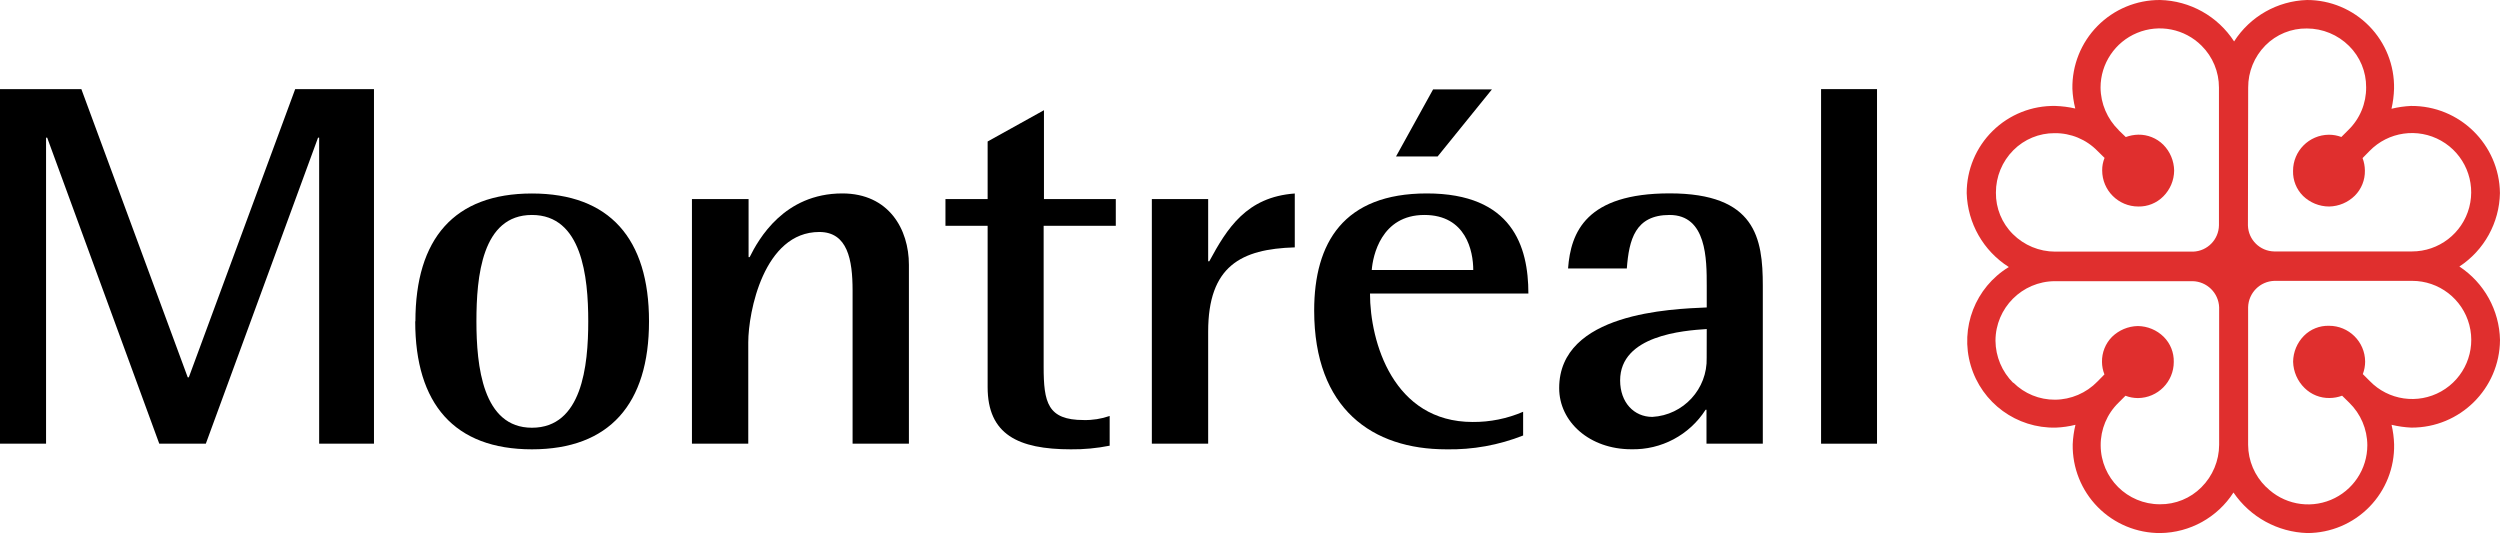
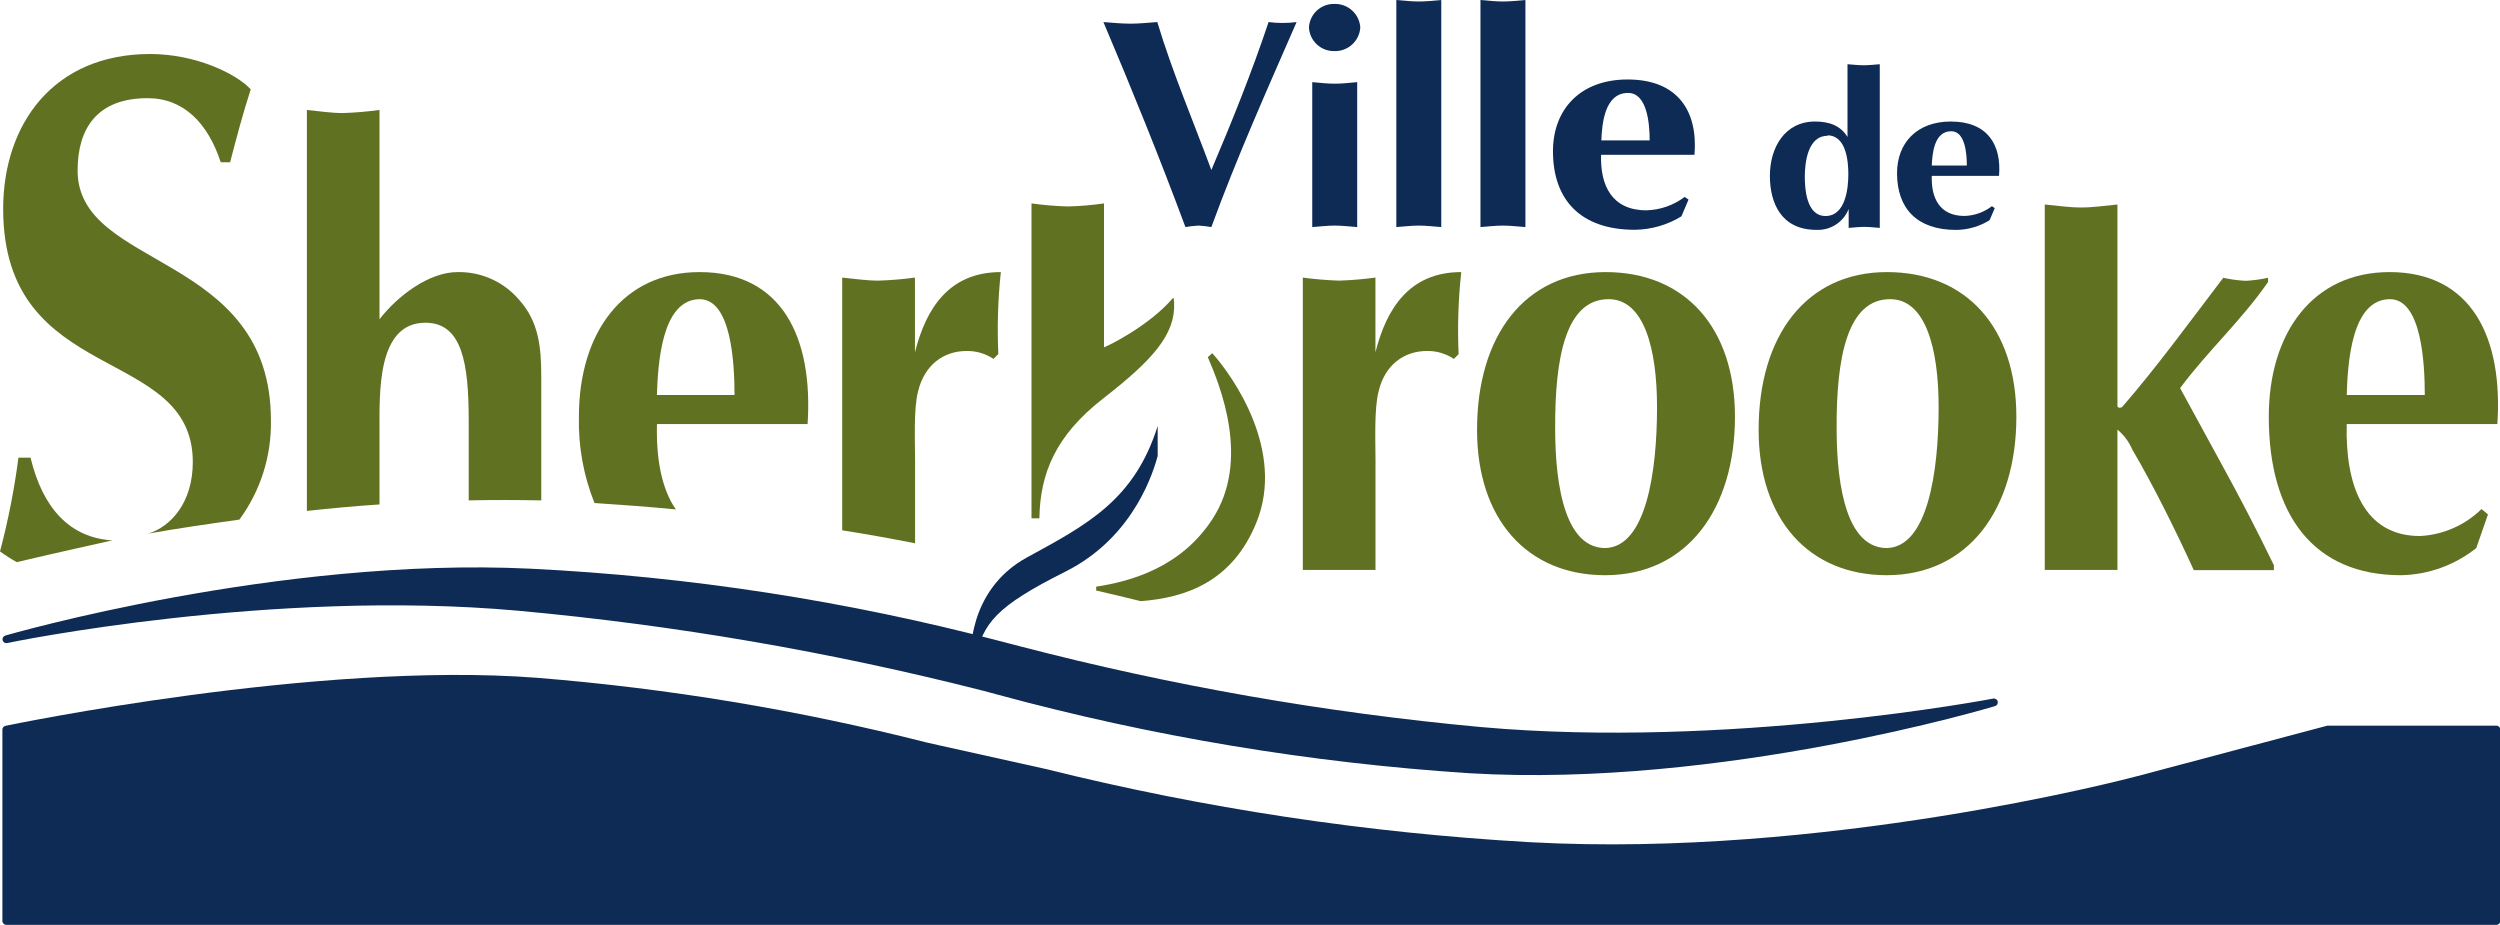
- <svg xmlns="http://www.w3.org/2000/svg" id="Layer_1" data-name="Layer 1" viewBox="0 0 399.49 85.17">
-   <g id="g12564">
-     <g id="g12694">
-       <path id="path12696" d="M0,14.24H13L30,60.3h.17l17-46.06H59.76V70.9H51V22h-.18L32.89,70.9H25.45L7.54,22H7.36V70.9H0Z" />
+ <svg xmlns="http://www.w3.org/2000/svg" id="Layer_1" data-name="Layer 1" viewBox="0 0 386.55 143.01">
+   <g id="logo">
+     <g id="ville_de" data-name="ville de">
+       <path id="v_ville" data-name="v ville" d="M185.29,34.88a16.14,16.14,0,0,0-2,.23c-4-10.77-8.23-21.2-12.68-31.7,1.38.1,2.8.25,4.17.25s2.79-.15,4.16-.25c2.31,7.68,5.52,15.21,8.36,22.88,3.22-7.57,6.28-15.2,8.85-22.88a15.67,15.67,0,0,0,2.16.14,15.71,15.71,0,0,0,2.17-.14c-4.58,10.5-9.21,20.85-13.18,31.7a16.68,16.68,0,0,0-2-.23" fill="#0e2b55" />
+       <path id="i_ville" data-name="i ville" d="M206.33.61a3.89,3.89,0,0,1,4,3.64,3.9,3.9,0,0,1-4,3.65,3.85,3.85,0,0,1-3.94-3.65A3.84,3.84,0,0,1,206.33.61M202.9,12.7c1.16.1,2.32.24,3.48.24s2.31-.14,3.47-.24V35.11c-1.16-.08-2.32-.23-3.47-.23s-2.32.15-3.48.23Z" fill="#0e2b55" />
+       <path id="l1_ville" data-name="l1 ville" d="M222.85,35.11c-1.16-.08-2.32-.23-3.46-.23s-2.33.15-3.49.23V0c1.16.1,2.32.23,3.49.23s2.3-.13,3.46-.23V35.11" fill="#0e2b55" />
+       <path id="l2_ville" data-name="l2 ville" d="M235.86,35.11c-1.17-.08-2.32-.23-3.48-.23s-2.31.15-3.47.23V0c1.16.1,2.31.23,3.47.23S234.69.1,235.86,0V35.11" fill="#0e2b55" />
+       <path id="e_ville" data-name="e ville" d="M262,23.94c.55-6.61-2.44-11.65-10.35-11.65-7.31,0-11.53,4.62-11.53,11.09,0,7.52,4.27,12.15,12.66,12.15a14.12,14.12,0,0,0,7.2-2.08l1.1-2.59-.6-.41a10.27,10.27,0,0,1-5.92,2.07c-5.32,0-7.15-3.83-7-8.58H262M247.6,21.71c.1-2.45.46-7.34,4.13-7.34,3,0,3.34,4.89,3.34,7.34Z" fill="#0e2b55" />
+       <path id="d_de" data-name="d de" d="M290.66,9.93c-.83.06-1.67.16-2.5.16s-1.67-.1-2.5-.16V21.18c-1.05-1.73-2.78-2.39-5-2.39-4.8,0-7,4.16-7,8.39s1.77,8.36,7.18,8.36a5.1,5.1,0,0,0,5-3.23v2.93c.8-.06,1.58-.16,2.42-.16s1.58.1,2.39.16V9.93m-8.09,11c2.9,0,3.23,4,3.23,6,0,2.11-.4,6.47-3.53,6.47-2.95,0-3.2-4.17-3.2-6.11S279.44,21,282.57,21Z" fill="#0e2b55" />
+       <path id="e_de" data-name="e de" d="M309.09,27.18c.4-4.76-1.75-8.39-7.45-8.39-5.27,0-8.32,3.32-8.32,8,0,5.43,3.08,8.76,9.12,8.76a10,10,0,0,0,5.19-1.5l.8-1.87-.44-.3a7.33,7.33,0,0,1-4.23,1.51c-3.87,0-5.18-2.78-5.07-6.2h10.4m-10.4-1.6c.08-1.76.34-5.3,3-5.3,2.19,0,2.42,3.54,2.42,5.3Z" fill="#0e2b55" />
    </g>
-     <g id="g12698">
-       <path id="path12700" d="M85,68.35c8,0,9-9.86,9-17s-1-17-9-17-8.87,9.86-8.87,17,1,17,8.87,17m-18.62-17c0-13.21,6.2-20.43,18.62-20.43s18.71,7.22,18.71,20.43S97.38,71.8,85,71.8,66.35,64.57,66.35,51.35" />
+     <g id="sherbrooke">
+       <path id="s1" d="M17.37,83.55c-6.51-.39-10.74-4.88-12.65-12.79H2.85A113.28,113.28,0,0,1,0,85.26a25.26,25.26,0,0,0,2.59,1.66c4.13-1,14.78-3.37,14.78-3.37" fill="#617122" />
+       <path id="s2" d="M29.81,71.45c0,6.25-3.4,10-6.91,11.06,4.76-.84,8.72-1.41,14.12-2.17A25.16,25.16,0,0,0,41.89,65C41.89,38.92,12,41.77,12,26.37c0-6.5,3-11.19,10.83-11.19,5.58,0,9.32,3.87,11.3,9.91h1.45c1-3.86,2-7.62,3.19-11.27-2.18-2.4-8.49-5.47-15.55-5.47C8.26,8.35.49,19.2.49,32.3c0,27.51,29.32,20.9,29.32,39.15" fill="#617122" />
+       <path id="h" d="M58.68,78V66.69c0-6-.4-16.79,7.1-16.79,5.7,0,6.68,6.34,6.69,15V77.37c3.71-.08,7.47-.07,11.22,0V58.21c0-4.57-.4-8.49-3.42-11.85a12.18,12.18,0,0,0-9.52-4.29c-4.41,0-9.22,3.63-12.07,7.29V17a56.05,56.05,0,0,1-5.62.48c-1.85,0-3.73-.29-5.61-.48l0,62c3.64-.4,7.4-.75,11.21-1" fill="#617122" />
+       <path id="e1" d="M108.18,46.26c4.9,0,5.39,9.9,5.39,14.82h-12c.17-4.92.74-14.82,6.66-14.82m-3.73,32.5c-2.22-3.18-3.06-7.9-2.92-13.19h23.29c.87-13.32-3.91-23.5-16.71-23.5-11.8,0-18.65,9.32-18.65,22.37a33.72,33.72,0,0,0,2.41,13.34C96.22,78.06,100.41,78.37,104.45,78.76Z" fill="#617122" />
+       <path id="r1" d="M141.49,84V71.23c0-3-.25-8.09.48-10.79,1-4,3.89-6.17,7.49-6.17a7.28,7.28,0,0,1,4.15,1.22l.75-.74a84.15,84.15,0,0,1,.39-12.68c-8,0-11.56,5.59-13.28,12.4V42.92a55.54,55.54,0,0,1-5.62.47c-1.86,0-3.73-.28-5.63-.47l0,39.08c4,.63,7.73,1.3,11.25,2" fill="#617122" />
+       <path id="b1" d="M181.36,46.08c-3.58,4.21-9.86,7.34-10.66,7.62V31.45a45.76,45.76,0,0,1-5.53.47,49.84,49.84,0,0,1-5.68-.47l0,48.69h1.22c.11-6.89,2.46-12.76,9.83-18.5,7.58-5.89,11.25-9.91,11-14.83a2.56,2.56,0,0,0-.1-.74" fill="#617122" />
+       <path id="bcentre" d="M179,65.87v4.64c-.5,1.76-3.34,12.4-14.24,17.86s-12.73,8-14,13.56l-.67-.17s-.67-10.47,8.72-15.58S175.41,77.26,179,65.87" fill="#0e2b55" />
+       <path id="b2" d="M187.41,54.63c-.24.21-.46.4-.66.59,1.86,4.33,6.65,15.91.74,25-4.87,7.53-12.65,9.67-18,10.49v.6c2.18.5,4.59,1.06,6.89,1.64,6.87-.52,14.18-2.94,17.91-12.22,4.43-11-3.54-22.42-6.85-26.12" fill="#617122" />
+       <path id="r2" d="M201.42,42.92a55.93,55.93,0,0,0,5.64.47,55.59,55.59,0,0,0,5.61-.47V54.47c1.72-6.81,5.29-12.4,13.27-12.4a83,83,0,0,0-.41,12.68l-.73.75a7.22,7.22,0,0,0-4.16-1.23c-3.56,0-6.5,2.16-7.46,6.17-.73,2.7-.5,7.82-.5,10.79V88.12H201.44l0-45.2" fill="#617122" />
+       <path id="o1" d="M248.16,88.94c12.79,0,20.1-10.34,20.1-24.5,0-13.8-7.74-22.37-20-22.37-12.48,0-19.88,9.79-19.88,24.41,0,13.8,7.75,22.46,19.8,22.46m.56-42.68c5.45,0,7.47,7.64,7.47,16.69,0,10.25-1.76,21.63-8,21.79-7.09,0-7.75-12.56-7.75-18.55C240.41,55.22,242.12,46.26,248.72,46.26Z" fill="#617122" />
+       <path id="o2" d="M291.7,88.94c12.76,0,20.07-10.34,20.07-24.5,0-13.8-7.74-22.37-20-22.37-12.46,0-19.86,9.79-19.85,24.41,0,13.8,7.73,22.46,19.82,22.46m.53-42.68c5.47,0,7.48,7.64,7.48,16.69,0,10.25-1.77,21.63-8,21.79-7.11,0-7.77-12.56-7.77-18.55C283.93,55.22,285.66,46.26,292.23,46.26Z" fill="#617122" />
+       <path id="k1" d="M316.16,31.62c1.87.17,3.74.46,5.63.46s3.75-.29,5.61-.46V62.86c.25.28.4.2.71.09,5.39-6.22,10.28-12.94,15.65-20a20.55,20.55,0,0,0,3.48.47,21.65,21.65,0,0,0,3.45-.47v.65c-4.16,6-9.37,10.7-13.6,16.41l6.5,11.92c2.71,4.93,5.35,10,8,15.47v.75H339.2c-2.58-5.68-6.19-13-9.51-18.65a8.18,8.18,0,0,0-2.29-3.07V88.12H316.16V31.62" fill="#617122" />
+       <path id="e2" d="M362.85,65.57c-.25,9.59,2.71,17.31,11.32,17.31a14.67,14.67,0,0,0,9.52-4.17l1,.83-1.81,5.2a19.24,19.24,0,0,1-11.64,4.2c-13.51,0-20.44-9.31-20.44-24.5,0-13,6.84-22.37,18.66-22.37,12.76,0,17.57,10.18,16.68,23.5H362.85m12.07-4.49c0-4.92-.5-14.82-5.39-14.82-5.95,0-6.53,9.9-6.68,14.82Z" fill="#617122" />
    </g>
-     <g id="g12702">
-       <path id="path12704" d="M110.62,31.81h9v9.28h.17c1.42-2.87,5.51-10.18,14.81-10.18,7.45,0,10.64,5.74,10.64,11.4V70.9h-9V46.42c0-4.92-.8-9.35-5.32-9.35-8.87,0-11.35,12.81-11.35,17.64V70.9h-9V31.81" />
-     </g>
-     <g id="g12706">
-       <path id="path12708" d="M177.32,71.22a29.92,29.92,0,0,1-6.2.58c-8.43,0-13.3-2.38-13.3-9.94V36.08h-6.74V31.81h6.74v-9.2l9-5v14.2H178.3v4.27H166.77v22.5c0,5.75.63,8.54,6.39,8.54a11.77,11.77,0,0,0,4.16-.65v4.76" />
-     </g>
-     <g id="g12710">
-       <path id="path12712" d="M184.06,31.81h9v9.94h.18c2.84-5.25,5.94-10.27,13.66-10.83v8.61c-8.6.25-13.84,3-13.84,13.46V70.9h-9V31.81" />
-     </g>
-     <g id="g12714">
-       <path id="path12716" d="M229,14.29h9.4L229.73,25h-6.65Zm6.42,28.85c0-3-1.15-8.79-7.81-8.79-6.92,0-8.24,6.57-8.41,8.79Zm8,26.44a31.68,31.68,0,0,1-12.32,2.22C219.35,71.8,210,65.39,210,49.62c0-10.83,4.7-18.71,18-18.71,13.66,0,16.23,8.46,16.23,16H218.92c0,7.73,3.72,20.52,16.4,20.52a20,20,0,0,0,8.07-1.63v3.77" />
-     </g>
-     <g id="g12718">
-       <path id="path12720" d="M272.73,52.58c-3.72.24-13.84,1-13.84,8.21,0,3.53,2.22,5.83,5.15,5.83a9.21,9.21,0,0,0,8.68-9.45Zm0,12.89h-.18a13.69,13.69,0,0,1-11.88,6.32c-6.64,0-11.52-4.36-11.52-9.77,0-12.07,18-12.65,23.58-12.89V45.69c0-4.27,0-11.34-5.94-11.34-5.5,0-6.48,3.95-6.83,8.55h-9.39c.43-5.83,2.92-12,16.23-12,13.74,0,14.89,7.14,14.89,14.77V70.9h-9V65.47" />
-     </g>
-     <path id="path12722" d="M291,70.9h8.94V14.24H291Z" />
-     <g id="g12724">
-       <path id="path12726" d="M362.09,77.8a9.47,9.47,0,0,1-2.85-6.71v-22a4.33,4.33,0,0,1,4.2-4.21h22a9.44,9.44,0,1,1-6.77,16l-1.1-1.1a5.66,5.66,0,0,0,.37-2h0a5.76,5.76,0,0,0-5.78-5.72,5.43,5.43,0,0,0-4,1.6,6,6,0,0,0-1.73,4.14A6.08,6.08,0,0,0,368.26,62a5.53,5.53,0,0,0,4,1.6,5.82,5.82,0,0,0,2-.37l1.13,1.11a9.54,9.54,0,0,1,2.9,6.79h0a9.46,9.46,0,0,1-16.16,6.69M321.7,61.18a9.62,9.62,0,0,1-2.83-6.73,9.54,9.54,0,0,1,9.49-9.52h22a4.34,4.34,0,0,1,4.25,4.16v22a9.64,9.64,0,0,1-2.83,6.77,9.21,9.21,0,0,1-6.64,2.72,9.45,9.45,0,0,1-9.46-9.39h0a9.44,9.44,0,0,1,2.86-6.85l1.1-1.1a5.59,5.59,0,0,0,2,.37,5.77,5.77,0,0,0,5.72-5.78,5.48,5.48,0,0,0-1.6-4,6,6,0,0,0-4.15-1.73,6.08,6.08,0,0,0-4.12,1.73,5.56,5.56,0,0,0-1.6,4h0a5.5,5.5,0,0,0,.39,2c-.21.2-1.12,1.14-1.12,1.14a9.54,9.54,0,0,1-6.78,2.9,9.34,9.34,0,0,1-6.65-2.72M359.25,14A9.51,9.51,0,0,1,362,7.26a9.15,9.15,0,0,1,6.63-2.71,9.58,9.58,0,0,1,6.74,2.79,9.21,9.21,0,0,1,2.73,6.6h0a9.4,9.4,0,0,1-2.85,6.84s-.83.84-1.11,1.11a5.57,5.57,0,0,0-2-.36,5.77,5.77,0,0,0-5.72,5.78,5.42,5.42,0,0,0,1.6,4A6,6,0,0,0,372.18,33a6,6,0,0,0,4.12-1.74,5.51,5.51,0,0,0,1.6-4h0a5.83,5.83,0,0,0-.37-2l1.11-1.13a9.46,9.46,0,1,1,6.77,16.05h-22a4.28,4.28,0,0,1-4.2-4.15Zm-20.69,6.79h0a9.61,9.61,0,0,1-2.9-6.79v0a9.46,9.46,0,0,1,16.15-6.69A9.39,9.39,0,0,1,354.58,14V36a4.28,4.28,0,0,1-4.11,4.21H328.4a9.59,9.59,0,0,1-6.75-2.8,9.18,9.18,0,0,1-2.71-6.63A9.55,9.55,0,0,1,321.73,24a9.23,9.23,0,0,1,6.59-2.72,9.4,9.4,0,0,1,6.86,2.85l1.12,1.1a5.11,5.11,0,0,0-.38,2A5.77,5.77,0,0,0,341.69,33a5.46,5.46,0,0,0,4-1.62,5.9,5.9,0,0,0,1.73-4.13,6,6,0,0,0-1.73-4.12,5.56,5.56,0,0,0-4-1.61,6.18,6.18,0,0,0-2,.38l-1.14-1.1M357,6.62A14.52,14.52,0,0,0,345.16,0a13.94,13.94,0,0,0-14,14.18,15.47,15.47,0,0,0,.46,3.16,16.59,16.59,0,0,0-3.18-.41,13.9,13.9,0,0,0-14.17,13.93A14.49,14.49,0,0,0,321,42.67a13.84,13.84,0,0,0,7.53,25.66,15.29,15.29,0,0,0,3.12-.45,16,16,0,0,0-.44,3.12,13.93,13.93,0,0,0,14,14.18,14.12,14.12,0,0,0,11.69-6.48,14.83,14.83,0,0,0,11.8,6.48A13.89,13.89,0,0,0,382.57,71a15.76,15.76,0,0,0-.41-3.12,16.53,16.53,0,0,0,3.16.45,14.1,14.1,0,0,0,14.17-14A14.41,14.41,0,0,0,393,42.59a14.37,14.37,0,0,0,6.48-11.75,14.1,14.1,0,0,0-14.23-13.91,16.23,16.23,0,0,0-3.1.45,16.55,16.55,0,0,0,.41-3.19A13.9,13.9,0,0,0,368.65,0,14.37,14.37,0,0,0,357,6.62" fill="#e02f2e" />
+     <g id="bas">
+       <path id="bas1" d="M308.9,108.46a.63.63,0,0,0-.69-.45c-.42.09-41.08,7.81-79.2,4.41a444.67,444.67,0,0,1-71.3-12.49l-2.92-.76A354.21,354.21,0,0,0,82,87.93C43,86.05,1.22,98.16.81,98.27A.62.62,0,0,0,.4,99a.61.61,0,0,0,.71.43c.39-.1,40.89-8.44,79-5A461,461,0,0,1,152,106.8l.79.21,1.37.37a370.43,370.43,0,0,0,73.08,12.18c39,2.31,80.81-10.26,81.23-10.38a.61.61,0,0,0,.42-.72" fill="#0e2b55" />
+       <path id="bas2" d="M385.94,112.2H360l-.14,0L330.49,120c-1.95.52-48.53,12.71-93.91,10.22a405.36,405.36,0,0,1-74.94-11.33l-16.38-3.64-2-.45a362.86,362.86,0,0,0-60.25-10c-33.93-2.63-81.7,7.33-82.17,7.43a.6.6,0,0,0-.47.59v29.61A.6.6,0,0,0,1,143H386a.6.6,0,0,0,.6-.59V112.81a.61.61,0,0,0-.61-.61" fill="#0e2b55" />
    </g>
  </g>
</svg>
